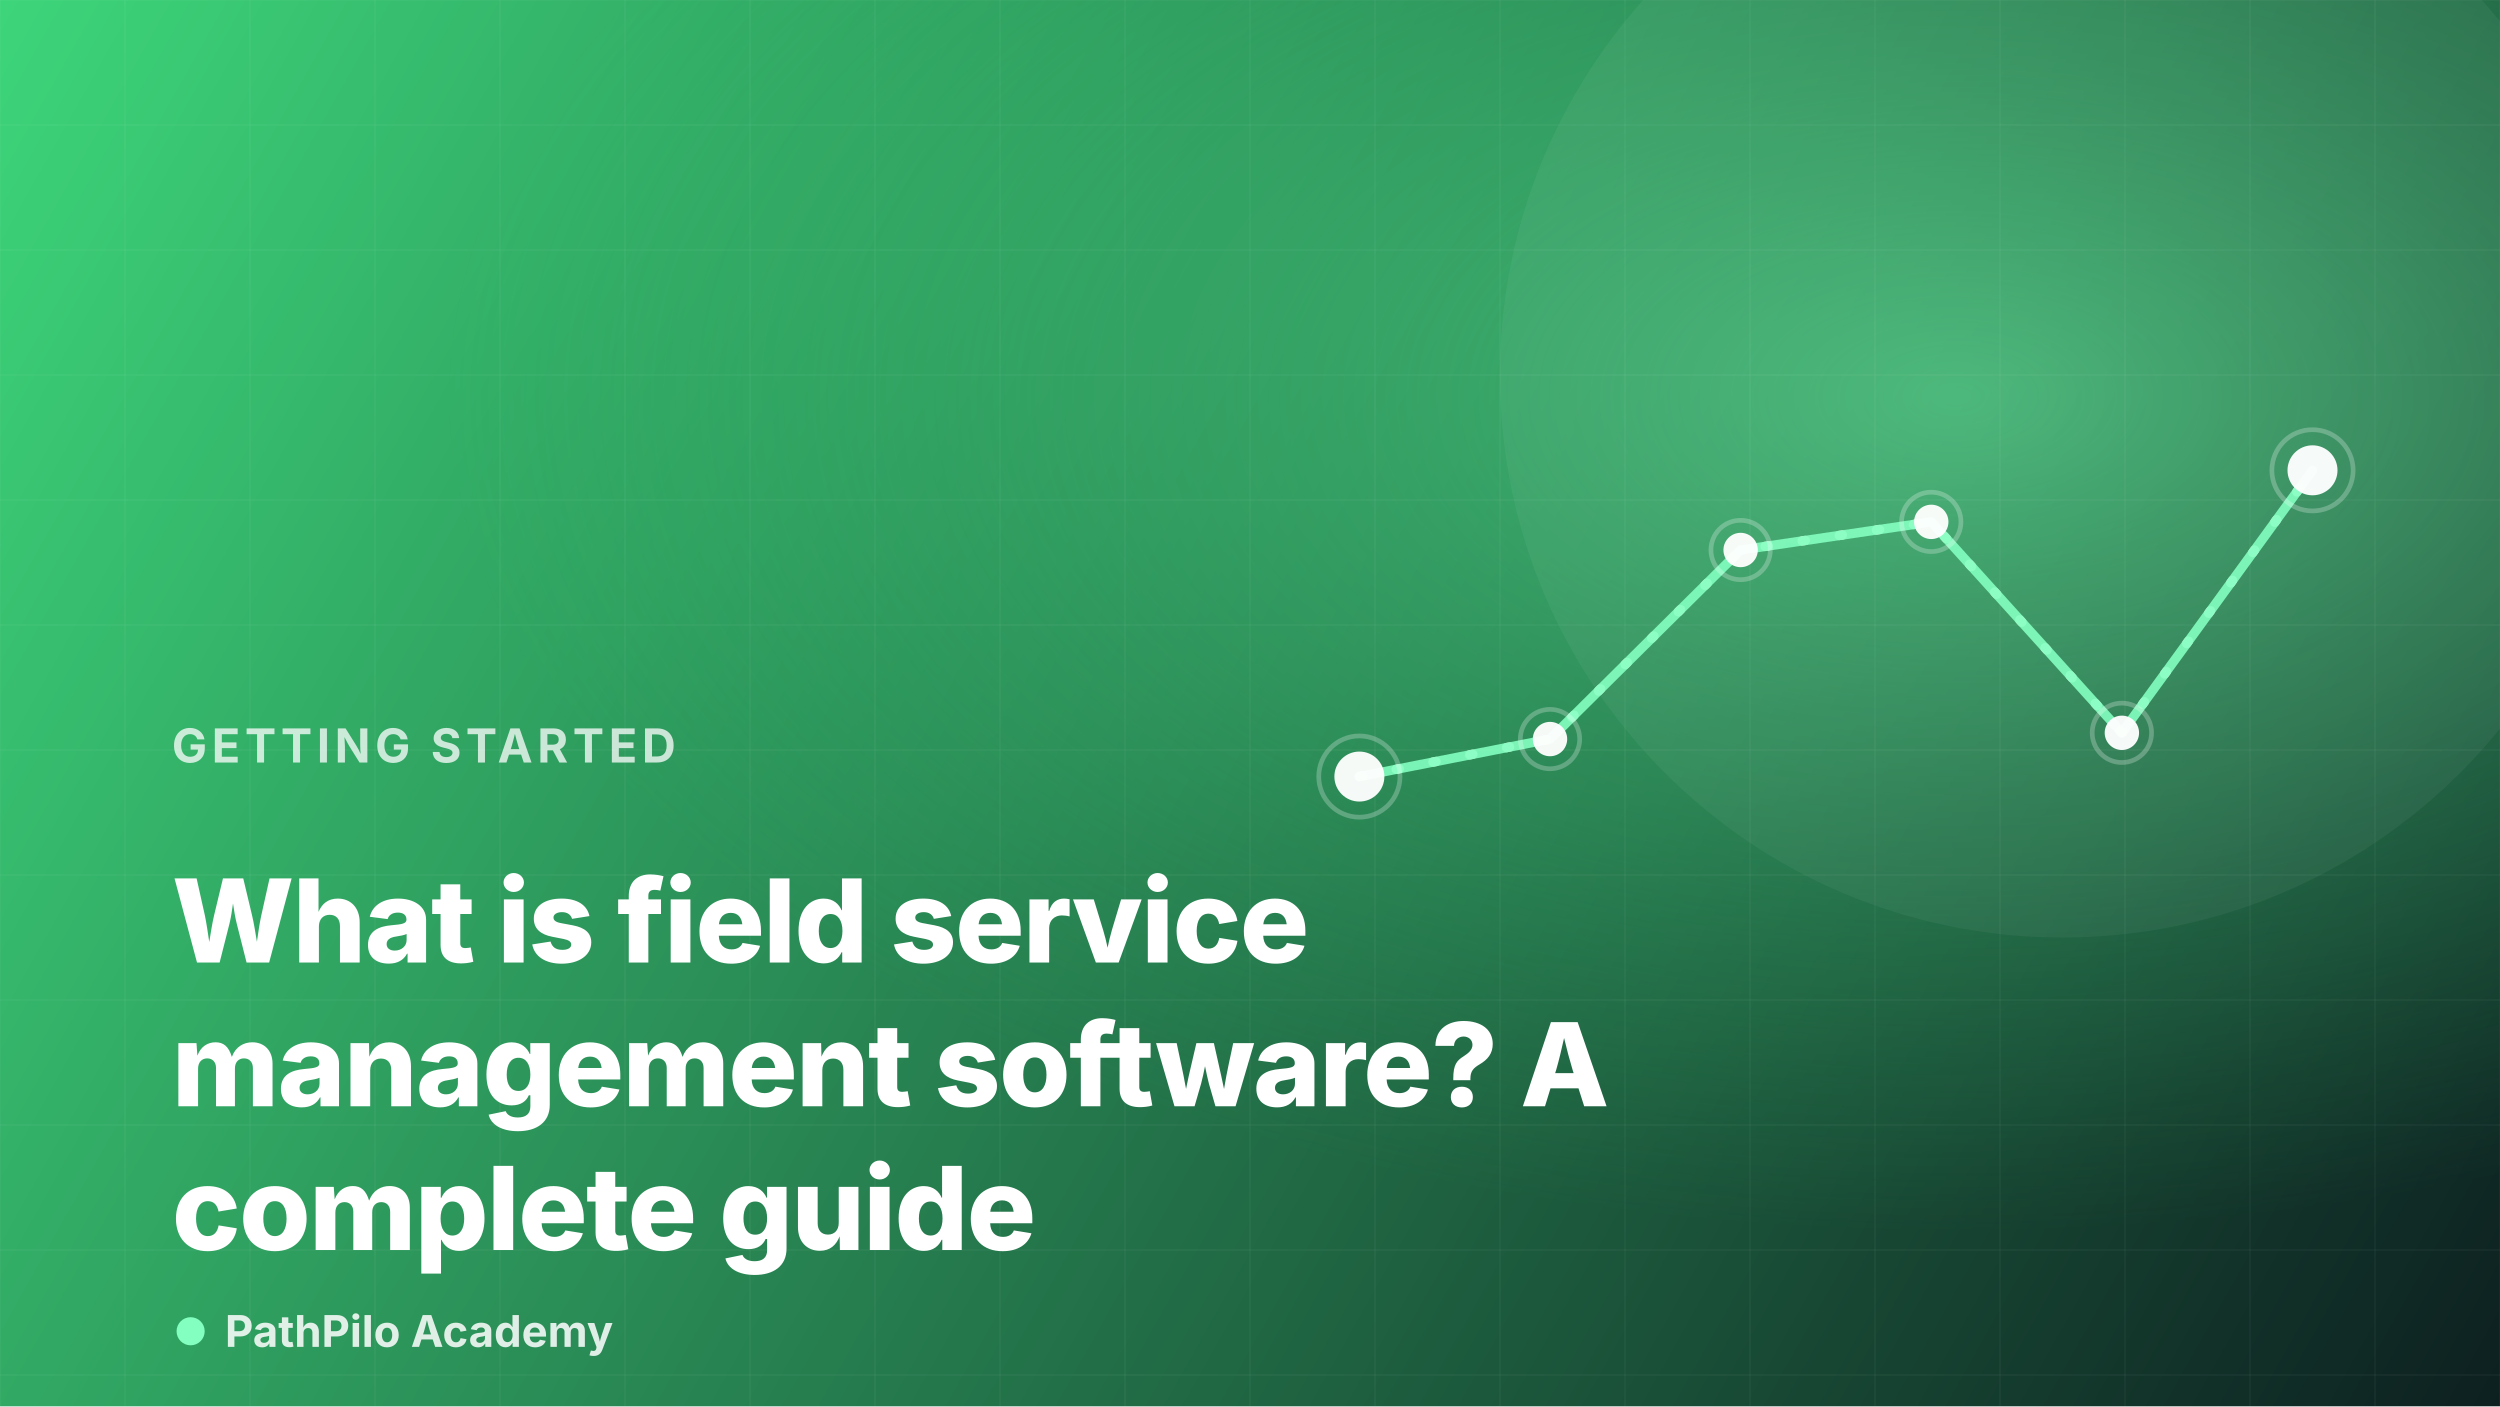
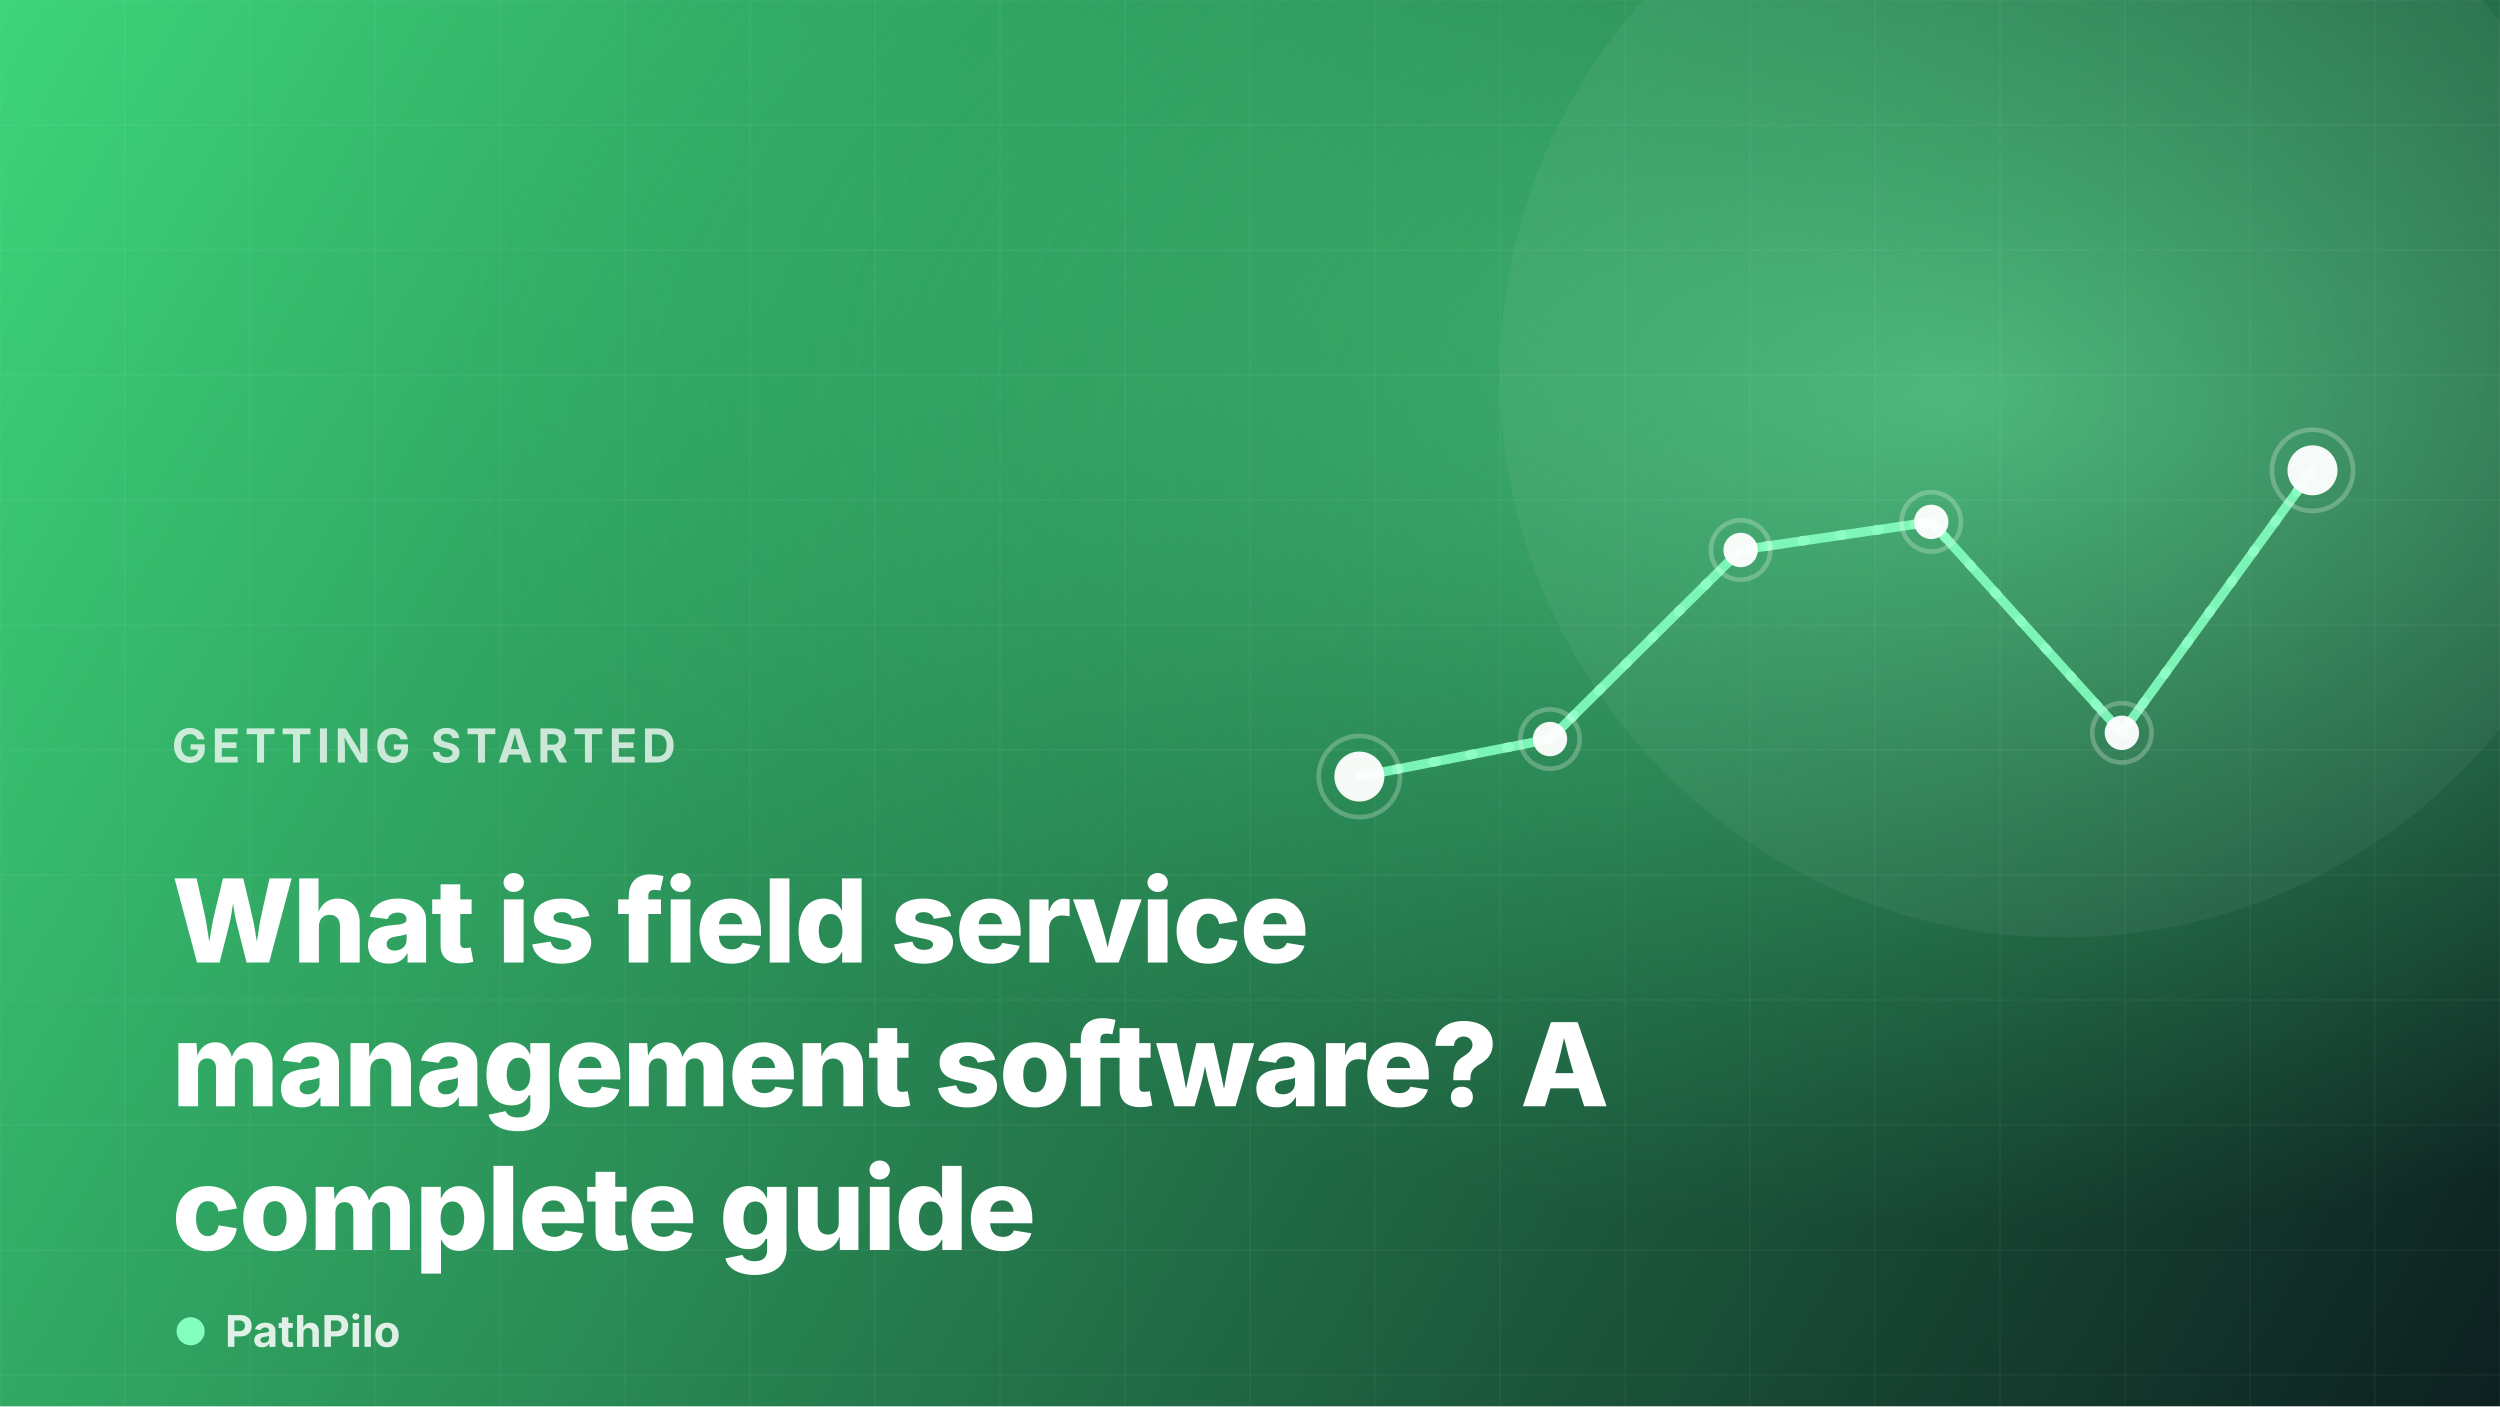
<svg xmlns="http://www.w3.org/2000/svg" width="1600" height="900" viewBox="0 0 1600 900" fill="none">
  <defs>
    <linearGradient id="bg" x1="0" y1="0" x2="1600" y2="900" gradientUnits="userSpaceOnUse">
      <stop offset="0" stop-color="#3DD57A" />
      <stop offset="1" stop-color="#0d2020" />
    </linearGradient>
    <radialGradient id="glow" cx="0.78" cy="0.28" r="0.6">
      <stop offset="0" stop-color="#65fda2" stop-opacity="0.55" />
      <stop offset="1" stop-color="#3DD57A" stop-opacity="0" />
    </radialGradient>
  </defs>
  <rect width="1600" height="900" fill="url(#bg)" />
  <rect width="1600" height="900" fill="url(#glow)" />
  <line x1="0" y1="0" x2="0" y2="900" stroke="#FFFFFF" stroke-opacity="0.04" />
  <line x1="80" y1="0" x2="80" y2="900" stroke="#FFFFFF" stroke-opacity="0.04" />
  <line x1="160" y1="0" x2="160" y2="900" stroke="#FFFFFF" stroke-opacity="0.04" />
  <line x1="240" y1="0" x2="240" y2="900" stroke="#FFFFFF" stroke-opacity="0.04" />
  <line x1="320" y1="0" x2="320" y2="900" stroke="#FFFFFF" stroke-opacity="0.04" />
  <line x1="400" y1="0" x2="400" y2="900" stroke="#FFFFFF" stroke-opacity="0.04" />
  <line x1="480" y1="0" x2="480" y2="900" stroke="#FFFFFF" stroke-opacity="0.04" />
  <line x1="560" y1="0" x2="560" y2="900" stroke="#FFFFFF" stroke-opacity="0.04" />
  <line x1="640" y1="0" x2="640" y2="900" stroke="#FFFFFF" stroke-opacity="0.04" />
  <line x1="720" y1="0" x2="720" y2="900" stroke="#FFFFFF" stroke-opacity="0.04" />
  <line x1="800" y1="0" x2="800" y2="900" stroke="#FFFFFF" stroke-opacity="0.04" />
  <line x1="880" y1="0" x2="880" y2="900" stroke="#FFFFFF" stroke-opacity="0.04" />
  <line x1="960" y1="0" x2="960" y2="900" stroke="#FFFFFF" stroke-opacity="0.04" />
  <line x1="1040" y1="0" x2="1040" y2="900" stroke="#FFFFFF" stroke-opacity="0.04" />
  <line x1="1120" y1="0" x2="1120" y2="900" stroke="#FFFFFF" stroke-opacity="0.04" />
  <line x1="1200" y1="0" x2="1200" y2="900" stroke="#FFFFFF" stroke-opacity="0.04" />
  <line x1="1280" y1="0" x2="1280" y2="900" stroke="#FFFFFF" stroke-opacity="0.04" />
  <line x1="1360" y1="0" x2="1360" y2="900" stroke="#FFFFFF" stroke-opacity="0.04" />
  <line x1="1440" y1="0" x2="1440" y2="900" stroke="#FFFFFF" stroke-opacity="0.04" />
  <line x1="1520" y1="0" x2="1520" y2="900" stroke="#FFFFFF" stroke-opacity="0.04" />
  <line x1="1600" y1="0" x2="1600" y2="900" stroke="#FFFFFF" stroke-opacity="0.04" />
  <line x1="0" y1="0" x2="1600" y2="0" stroke="#FFFFFF" stroke-opacity="0.04" />
  <line x1="0" y1="80" x2="1600" y2="80" stroke="#FFFFFF" stroke-opacity="0.04" />
  <line x1="0" y1="160" x2="1600" y2="160" stroke="#FFFFFF" stroke-opacity="0.04" />
  <line x1="0" y1="240" x2="1600" y2="240" stroke="#FFFFFF" stroke-opacity="0.04" />
  <line x1="0" y1="320" x2="1600" y2="320" stroke="#FFFFFF" stroke-opacity="0.04" />
  <line x1="0" y1="400" x2="1600" y2="400" stroke="#FFFFFF" stroke-opacity="0.04" />
  <line x1="0" y1="480" x2="1600" y2="480" stroke="#FFFFFF" stroke-opacity="0.04" />
  <line x1="0" y1="560" x2="1600" y2="560" stroke="#FFFFFF" stroke-opacity="0.04" />
  <line x1="0" y1="640" x2="1600" y2="640" stroke="#FFFFFF" stroke-opacity="0.04" />
  <line x1="0" y1="720" x2="1600" y2="720" stroke="#FFFFFF" stroke-opacity="0.04" />
  <line x1="0" y1="800" x2="1600" y2="800" stroke="#FFFFFF" stroke-opacity="0.04" />
  <line x1="0" y1="880" x2="1600" y2="880" stroke="#FFFFFF" stroke-opacity="0.04" />
  <circle cx="1320" cy="240" r="360" fill="#FFFFFF" opacity="0.05" />
  <path d="M870 497 L992 473 L1114 352 L1236 334 L1358 469 L1480 301" stroke="#FFFFFF" stroke-opacity="0.85" stroke-width="6" stroke-linecap="round" stroke-linejoin="round" stroke-dasharray="2 22" />
  <path d="M870 497 L992 473 L1114 352 L1236 334 L1358 469 L1480 301" stroke="#83ffc0" stroke-opacity="0.9" stroke-width="6" stroke-linecap="round" stroke-linejoin="round" />
  <circle cx="870" cy="497" r="16" fill="#FFFFFF" opacity="0.95" />
  <circle cx="870" cy="497" r="26" fill="none" stroke="#FFFFFF" stroke-opacity="0.25" stroke-width="3" />
  <circle cx="992" cy="473" r="11" fill="#FFFFFF" opacity="0.95" />
  <circle cx="992" cy="473" r="19" fill="none" stroke="#FFFFFF" stroke-opacity="0.25" stroke-width="3" />
  <circle cx="1114" cy="352" r="11" fill="#FFFFFF" opacity="0.95" />
  <circle cx="1114" cy="352" r="19" fill="none" stroke="#FFFFFF" stroke-opacity="0.25" stroke-width="3" />
  <circle cx="1236" cy="334" r="11" fill="#FFFFFF" opacity="0.95" />
  <circle cx="1236" cy="334" r="19" fill="none" stroke="#FFFFFF" stroke-opacity="0.25" stroke-width="3" />
  <circle cx="1358" cy="469" r="11" fill="#FFFFFF" opacity="0.95" />
  <circle cx="1358" cy="469" r="19" fill="none" stroke="#FFFFFF" stroke-opacity="0.25" stroke-width="3" />
  <circle cx="1480" cy="301" r="16" fill="#FFFFFF" opacity="0.95" />
  <circle cx="1480" cy="301" r="26" fill="none" stroke="#FFFFFF" stroke-opacity="0.25" stroke-width="3" />
  <text x="110" y="488" fill="#FFFFFF" fill-opacity="0.75" font-family="Inter, Arial, sans-serif" font-size="30" font-weight="700" letter-spacing="3">GETTING STARTED</text>
  <text fill="#FFFFFF" font-family="Inter, Arial, sans-serif" font-size="74" font-weight="800" letter-spacing="-1">
    <tspan x="110" y="616">What is field service</tspan>
    <tspan x="110" y="708">management software? A</tspan>
    <tspan x="110" y="800">complete guide</tspan>
  </text>
  <g>
    <circle cx="122" cy="852" r="9" fill="#83ffc0" />
-     <text x="144" y="862" fill="#FFFFFF" fill-opacity="0.85" font-family="Inter, Arial, sans-serif" font-size="28" font-weight="700">PathPilo Academy</text>
+     <text x="144" y="862" fill="#FFFFFF" fill-opacity="0.85" font-family="Inter, Arial, sans-serif" font-size="28" font-weight="700">PathPilo</text>
  </g>
</svg>
